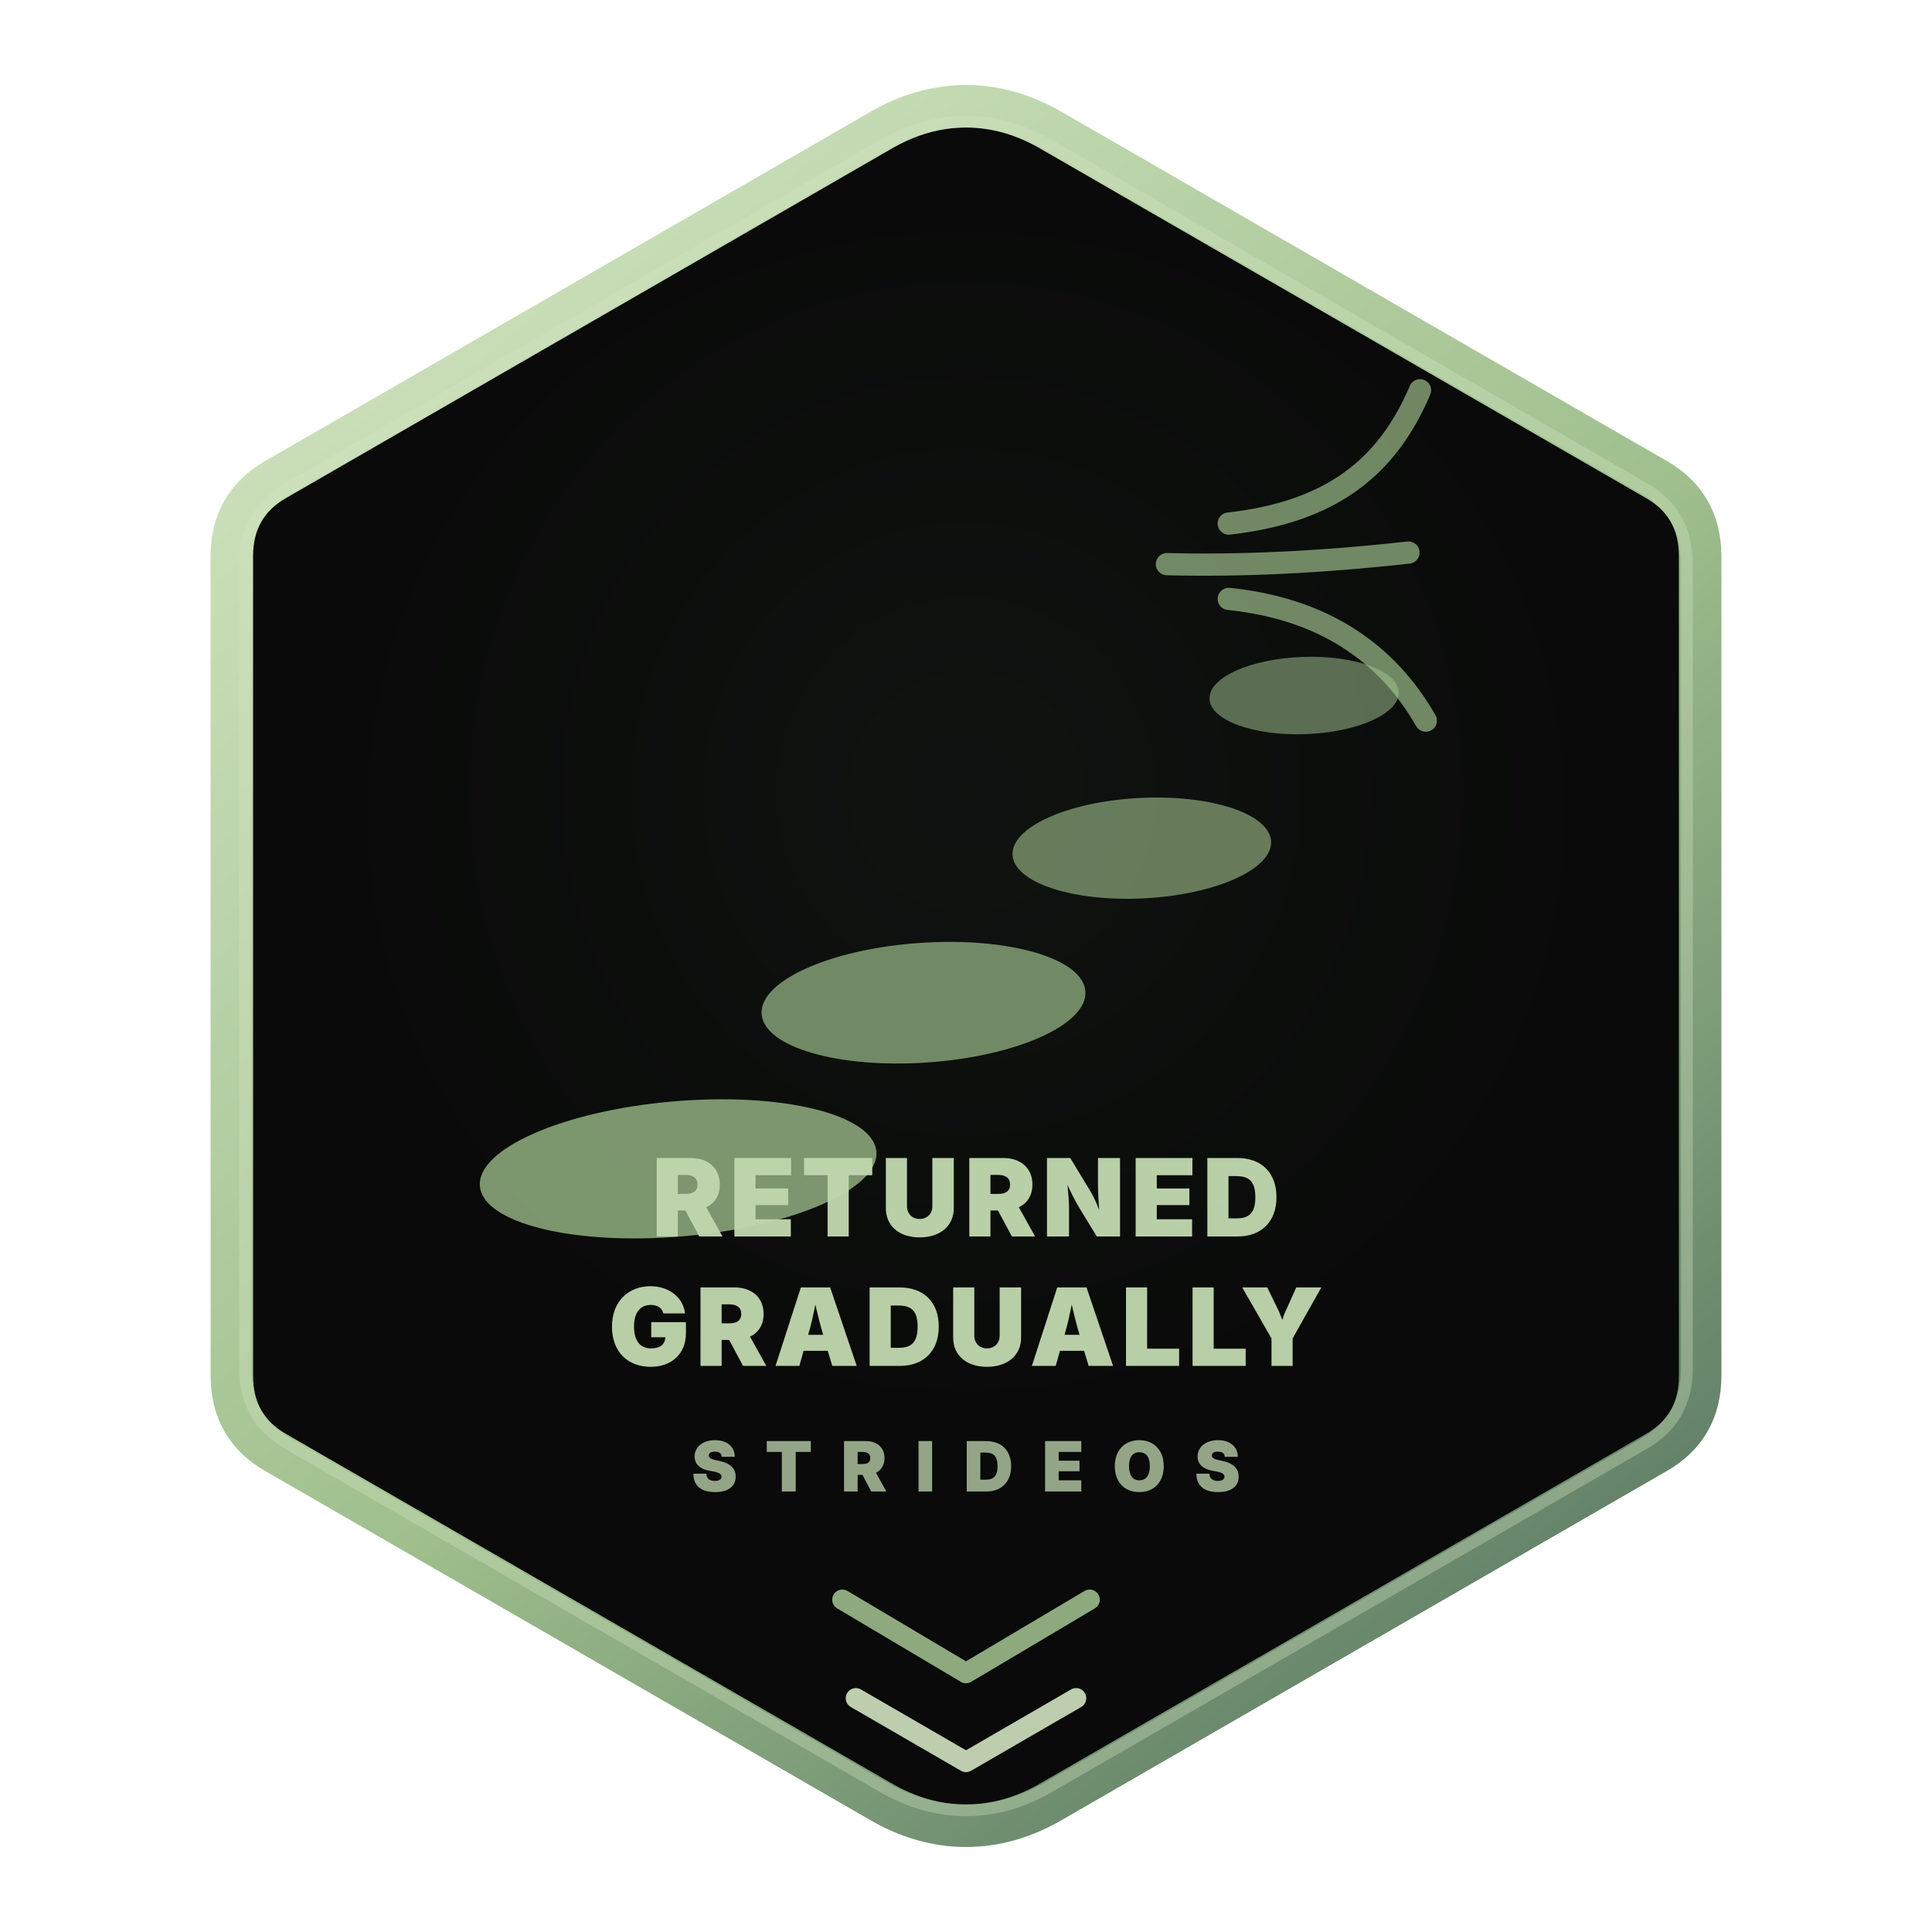
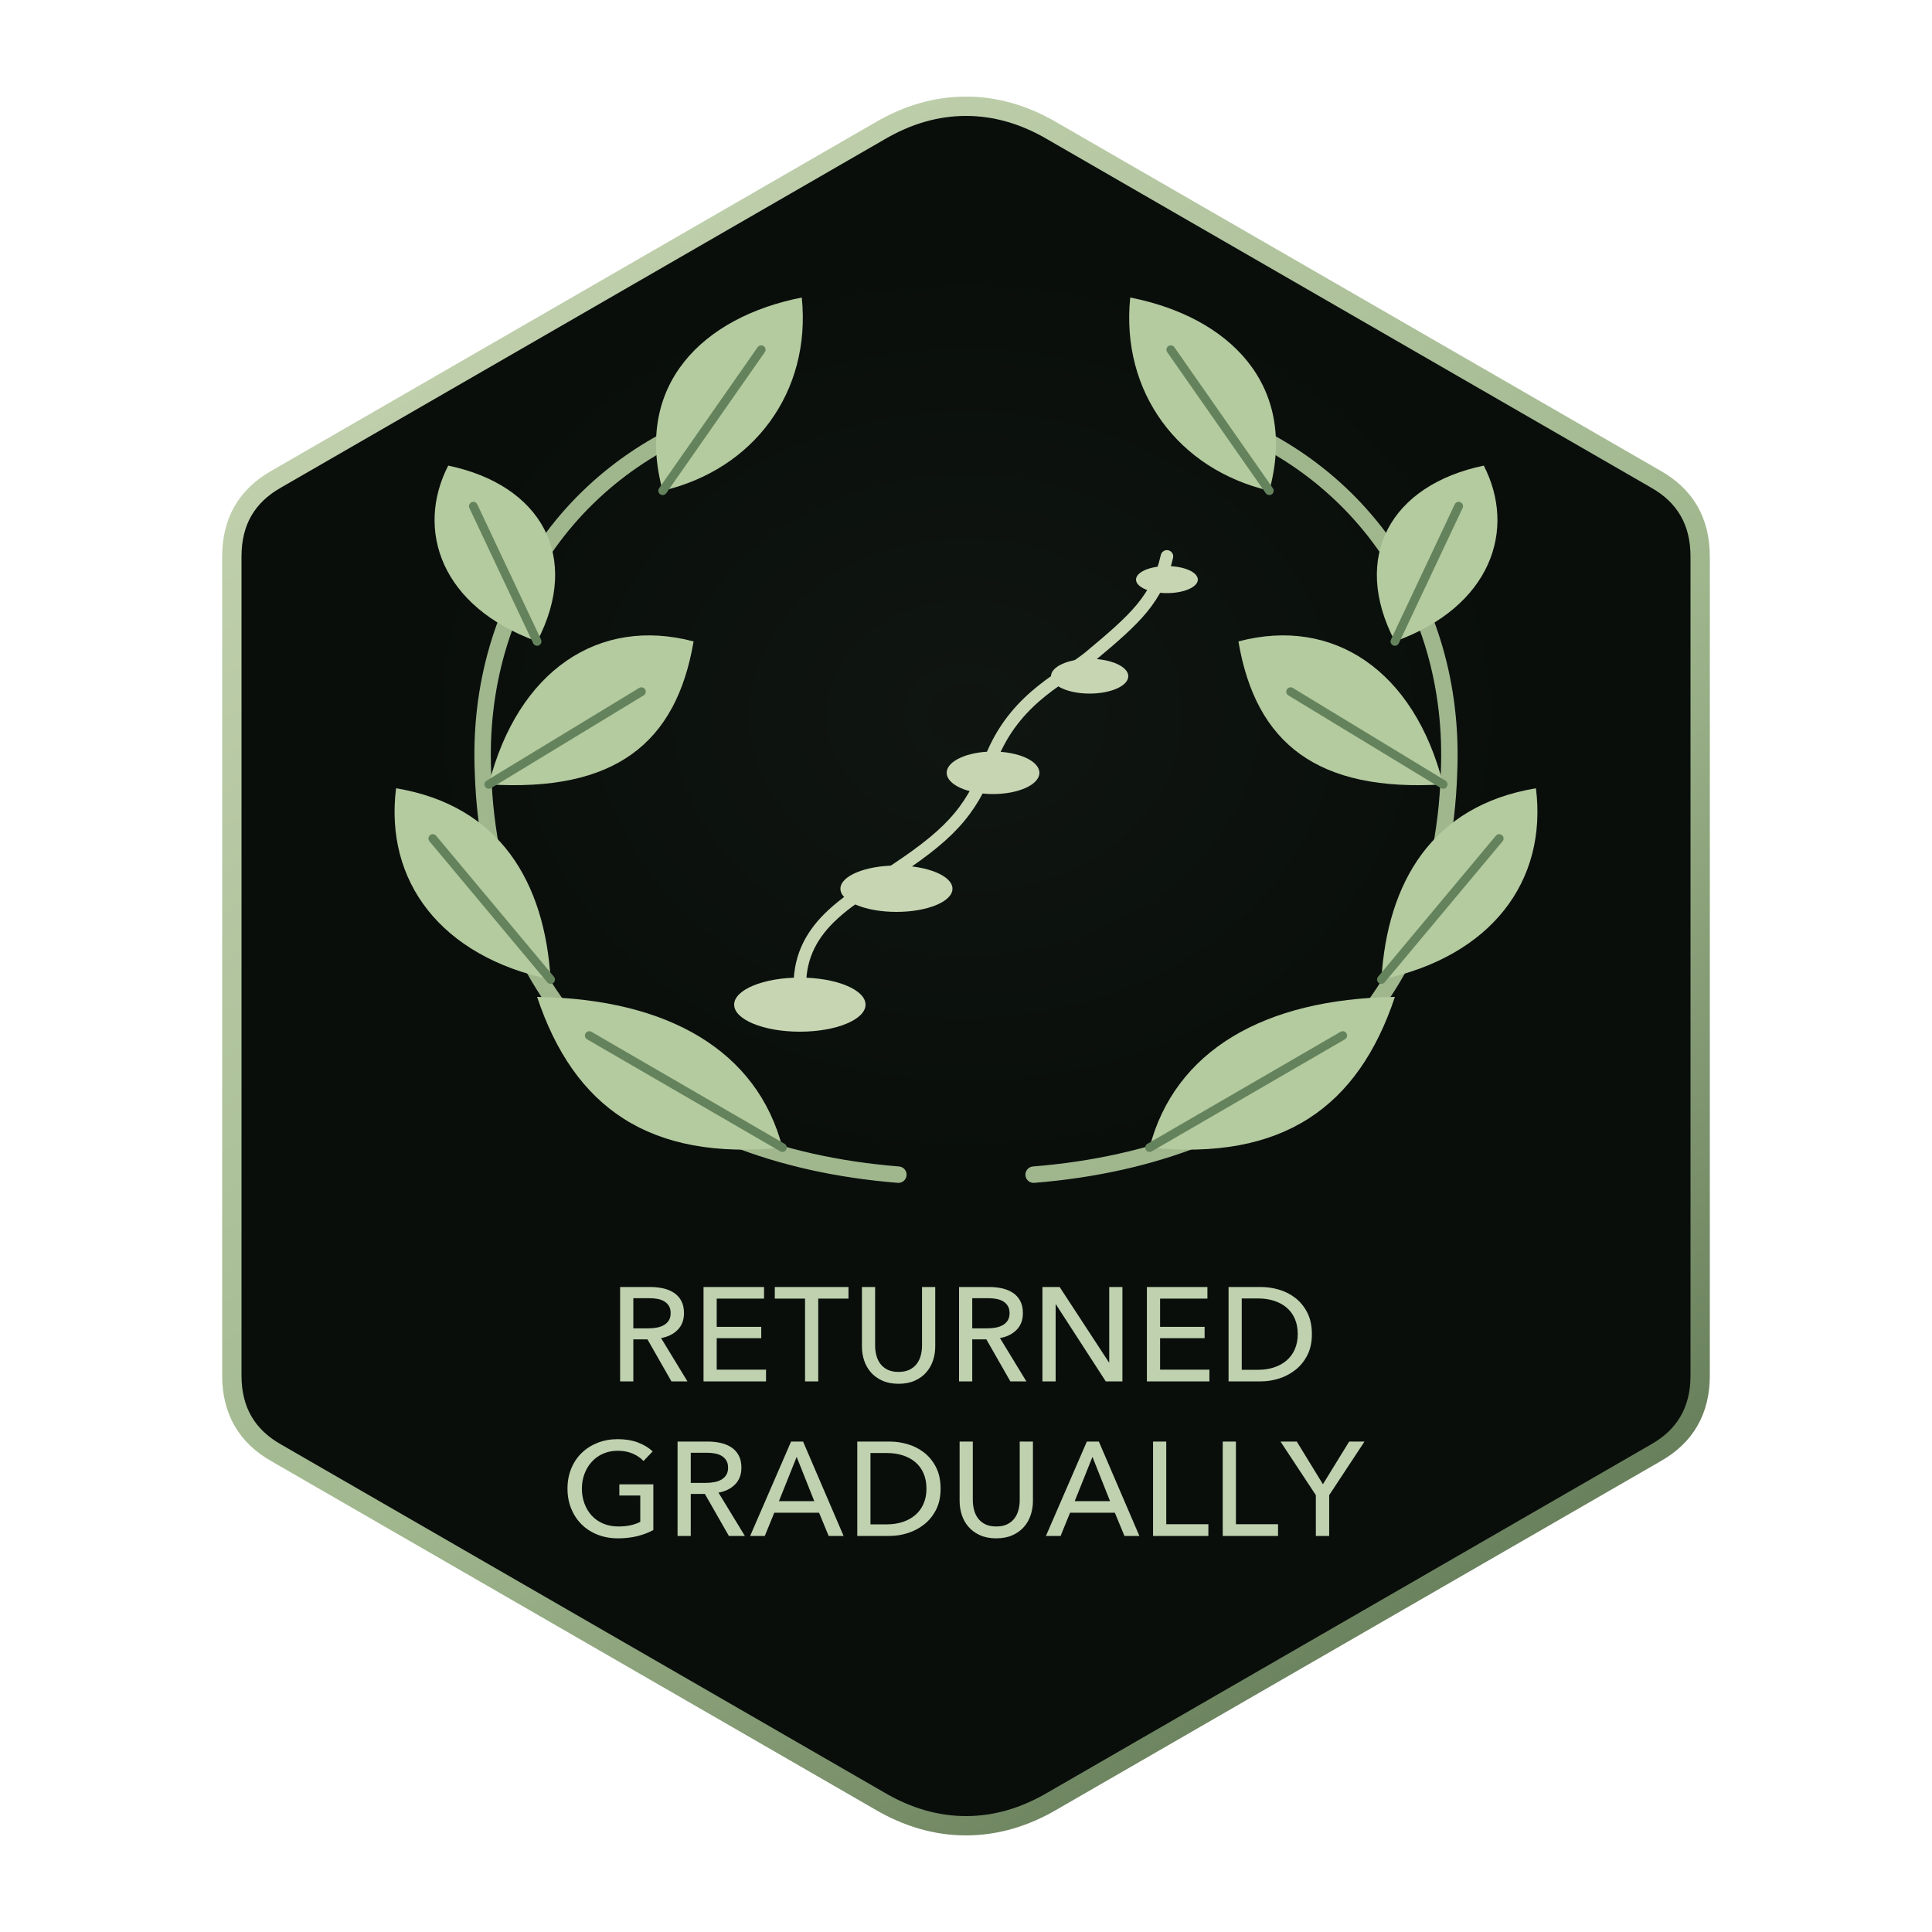
<svg xmlns="http://www.w3.org/2000/svg" width="100" height="100" viewBox="0 0 100 100" fill="none" role="img" aria-label="Returned Gradually achievement. Unlocked.">
  <defs>
-     <linearGradient id="recovery-returned-gradually-unlocked-edge" x1="14" y1="7" x2="86" y2="93" gradientUnits="userSpaceOnUse">
-       <stop offset="0" stop-color="#D5E7C4" />
-       <stop offset="0.54" stop-color="#9FBF8D" />
-       <stop offset="1" stop-color="#516F5D" />
+     <linearGradient id="recovery-returned-gradually-unlocked-recovery-returned-gradually-vines-unlocked-edge" x1="18" y1="7" x2="82" y2="94" gradientUnits="userSpaceOnUse">
+       <stop stop-color="#C7D5B3" />
+       <stop offset=".55" stop-color="#A0B78E" />
+       <stop offset="1" stop-color="#566D4B" />
    </linearGradient>
-     <radialGradient id="recovery-returned-gradually-unlocked-glow" cx="0" cy="0" r="1" gradientUnits="userSpaceOnUse" gradientTransform="translate(50 41) rotate(90) scale(35 34)">
-       <stop offset="0" stop-color="#7DAE86" stop-opacity="0.3" />
-       <stop offset="0.64" stop-color="#7DAE86" stop-opacity="0.1" />
-       <stop offset="1" stop-color="#7DAE86" stop-opacity="0" />
+     <radialGradient id="recovery-returned-gradually-unlocked-recovery-returned-gradually-vines-unlocked-ambient">
+       <stop stop-color="#A0B78E" stop-opacity=".04" />
+       <stop offset="1" stop-color="#A0B78E" stop-opacity="0" />
    </radialGradient>
  </defs>
-   <path d="M50 5.5 Q52.3 5.5 54.5 6.8 L85.7 24.8 Q88 26.1 88 28.8 L88 71.2 Q88 73.9 85.7 75.2 L54.5 93.2 Q52.3 94.5 50 94.5 Q47.7 94.5 45.5 93.2 L14.3 75.2 Q12 73.9 12 71.2 L12 28.8 Q12 26.1 14.3 24.8 L45.5 6.8 Q47.7 5.5 50 5.5 Z" fill="#090A09" fill-opacity="1" stroke="url(#recovery-returned-gradually-unlocked-edge)" stroke-width="2.2" stroke-linejoin="round" stroke-opacity="1" />
-   <path d="M50 5.5 Q52.3 5.5 54.5 6.8 L85.7 24.8 Q88 26.1 88 28.8 L88 71.2 Q88 73.9 85.7 75.2 L54.5 93.2 Q52.3 94.5 50 94.5 Q47.7 94.5 45.5 93.2 L14.3 75.2 Q12 73.9 12 71.2 L12 28.8 Q12 26.1 14.3 24.8 L45.5 6.8 Q47.7 5.5 50 5.5 Z" fill="none" stroke="#D5E7C4" stroke-width="0.62" stroke-linejoin="round" stroke-opacity="0.34" transform="translate(0.9 0.9) scale(0.982)" />
-   <ellipse cx="50" cy="42" rx="31" ry="30" fill="url(#recovery-returned-gradually-unlocked-glow)" opacity="0.18" />
-   <g>
-     <ellipse cx="35.1" cy="60.5" rx="10.3" ry="3.5" fill="#9FBF8D" fill-opacity="0.768" transform="rotate(-5 35.1 60.5)" />
-     <ellipse cx="47.8" cy="51.9" rx="8.4" ry="3.1" fill="#9FBF8D" fill-opacity="0.691" transform="rotate(-4 47.8 51.9)" />
-     <ellipse cx="59.1" cy="43.9" rx="6.7" ry="2.6" fill="#9FBF8D" fill-opacity="0.614" transform="rotate(-3 59.1 43.9)" />
-     <ellipse cx="67.5" cy="36" rx="4.9" ry="2" fill="#9FBF8D" fill-opacity="0.538" transform="rotate(-2 67.5 36)" />
-     <path d="M63.6 27.1 C68.9 26.5 71.8 24.2 73.5 20.2 M63.6 31 C68.5 31.5 71.8 33.8 73.8 37.3 M60.4 29.2 C64.2 29.3 68.4 29.1 72.9 28.6" fill="none" stroke="#9FBF8D" stroke-width="1.15" stroke-linecap="round" stroke-linejoin="round" stroke-opacity="0.691" />
+   <path data-frame="recovery-hexagon" d="M50 5.5 Q52.3 5.5 54.5 6.8 L85.7 24.8 Q88 26.1 88 28.8 L88 71.2 Q88 73.9 85.7 75.2 L54.5 93.2 Q52.3 94.5 50 94.5 Q47.7 94.5 45.5 93.2 L14.3 75.2 Q12 73.9 12 71.2 L12 28.8 Q12 26.1 14.3 24.8 L45.5 6.8 Q47.7 5.5 50 5.5 Z" fill="#090E0B" stroke="url(#recovery-returned-gradually-unlocked-recovery-returned-gradually-vines-unlocked-edge)" stroke-width="1" stroke-linejoin="round" />
+   <ellipse cx="50" cy="37" rx="29" ry="24" fill="url(#recovery-returned-gradually-unlocked-recovery-returned-gradually-vines-unlocked-ambient)" />
+   <g data-glyph="vine-wreath-gradual-stepping-stones" stroke-linecap="round" stroke-linejoin="round">
+     <g data-vine="left">
+       <path data-part="vine-stem" d="M46.5 60.8 C34 59.8 25.4 52.5 25 40 C24.6 31 30 23.5 38.5 21.2" fill="none" stroke="#A0B78E" stroke-width=".85" />
+       <path data-part="vine-leaf" d="M40.5 59.4 C33.6 60.1 29.7 57.3 27.8 51.6 C34.6 51.7 39.2 54.4 40.5 59.4 Z" fill="#B4CA9F" />
+       <path data-part="vine-leaf" d="M28.5 50.7 C22.8 49.5 19.9 45.6 20.5 40.8 C25.9 41.7 28.2 45.7 28.5 50.7 Z" fill="#B4CA9F" />
+       <path data-part="vine-leaf" d="M25.3 40.6 C26.8 34.7 31 31.9 35.9 33.2 C35 38.5 31.8 41 25.3 40.6 Z" fill="#B4CA9F" />
+       <path data-part="vine-leaf" d="M27.8 33.2 C22.8 31.4 21.5 27.4 23.2 24.1 C28 25.1 30.1 28.8 27.8 33.2 Z" fill="#B4CA9F" />
+       <path data-part="vine-leaf" d="M34.3 25.4 C32.8 19.9 36.4 16.4 41.5 15.4 C42 20.3 39 24.3 34.3 25.4 Z" fill="#B4CA9F" />
+       <path data-part="vine-veins" d="M40.5 59.4 L30.5 53.6 M28.5 50.7 L22.4 43.4 M25.3 40.6 L33.2 35.8 M27.8 33.2 L24.5 26.2 M34.3 25.4 L39.4 18.1" fill="none" stroke="#64835C" stroke-width=".45" />
+     </g>
+     <g data-vine="right" transform="translate(100 0) scale(-1 1)">
+       <path data-part="vine-stem" d="M46.5 60.8 C34 59.8 25.4 52.5 25 40 C24.6 31 30 23.5 38.5 21.2" fill="none" stroke="#A0B78E" stroke-width=".85" />
+       <path data-part="vine-leaf" d="M40.5 59.4 C33.6 60.1 29.7 57.3 27.8 51.6 C34.6 51.7 39.2 54.4 40.5 59.4 Z" fill="#B4CA9F" />
+       <path data-part="vine-leaf" d="M28.5 50.7 C22.8 49.5 19.9 45.6 20.5 40.8 C25.9 41.7 28.2 45.7 28.5 50.7 Z" fill="#B4CA9F" />
+       <path data-part="vine-leaf" d="M25.3 40.6 C26.8 34.7 31 31.9 35.9 33.2 C35 38.5 31.8 41 25.3 40.6 Z" fill="#B4CA9F" />
+       <path data-part="vine-leaf" d="M27.8 33.2 C22.8 31.4 21.5 27.4 23.2 24.1 C28 25.1 30.1 28.8 27.8 33.2 Z" fill="#B4CA9F" />
+       <path data-part="vine-leaf" d="M34.3 25.4 C32.8 19.9 36.4 16.4 41.5 15.4 C42 20.3 39 24.3 34.3 25.4 Z" fill="#B4CA9F" />
+       <path data-part="vine-veins" d="M40.5 59.4 L30.5 53.6 M28.5 50.7 L22.4 43.4 M25.3 40.6 L33.2 35.8 M27.8 33.2 L24.5 26.2 M34.3 25.4 L39.4 18.1" fill="none" stroke="#64835C" stroke-width=".45" />
+     </g>
+     <g data-center="gradual-stepping-stones" transform="translate(1.4 0)" stroke-linecap="round" stroke-linejoin="round">
+       <path d="M40 51 C40 47.8 42.8 46.5 45 45 C48 43 49 41.8 50 39 C51.3 36 53.8 35 55 34 C57.4 32 58.5 31 59 28.8" fill="none" stroke="#C7D5B3" stroke-width="0.65" />
+       <ellipse cx="40" cy="52" rx="3.4" ry="1.4" fill="#C7D5B3" />
+       <ellipse cx="45" cy="46" rx="2.9" ry="1.2" fill="#C7D5B3" />
+       <ellipse cx="50" cy="40" rx="2.4" ry="1.1" fill="#C7D5B3" />
+       <ellipse cx="55" cy="35" rx="2" ry="0.9" fill="#C7D5B3" />
+       <ellipse cx="59" cy="30" rx="1.6" ry="0.7" fill="#C7D5B3" />
+     </g>
  </g>
-   <text x="50" y="64" text-anchor="middle" font-family="'Avenir Next', Inter, Arial, sans-serif" font-size="5.6" font-weight="900" letter-spacing="0.28" fill="#BFD6AE" fill-opacity="0.96">RETURNED</text>
-   <text x="50" y="70.7" text-anchor="middle" font-family="'Avenir Next', Inter, Arial, sans-serif" font-size="5.6" font-weight="900" letter-spacing="0.28" fill="#BFD6AE" fill-opacity="0.96">GRADUALLY</text>
-   <text x="50" y="77.2" text-anchor="middle" font-family="'Avenir Next', Inter, Arial, sans-serif" font-size="3.6" font-weight="900" letter-spacing="1.45" fill="#BFD6AE" fill-opacity="0.76">STRIDEOS</text>
-   <path d="M43.6 82.8 L50 86.6 L56.4 82.8" fill="none" stroke="#9FBF8D" stroke-width="1.05" stroke-linecap="round" stroke-linejoin="round" stroke-opacity="0.88" />
-   <path d="M44.3 87.9 L50 91.2 L55.7 87.9" fill="none" stroke="#D5E7C4" stroke-width="1.05" stroke-linecap="round" stroke-linejoin="round" stroke-opacity="0.88" />
+   <path data-lettering="title1" data-text="RETURNED" d="M1.277 71.5H0.593V66.615H2.16Q2.512 66.615 2.829 66.687Q3.146 66.76 3.384 66.918Q3.623 67.077 3.761 67.336Q3.899 67.595 3.899 67.967Q3.899 68.505 3.567 68.837Q3.236 69.168 2.712 69.257L4.078 71.5H3.25L2.008 69.326H1.277ZM1.277 68.754H2.063Q2.305 68.754 2.512 68.712Q2.719 68.671 2.874 68.578Q3.029 68.485 3.119 68.336Q3.209 68.188 3.209 67.967Q3.209 67.746 3.119 67.598Q3.029 67.45 2.881 67.36Q2.732 67.27 2.532 67.232Q2.332 67.194 2.111 67.194H1.277ZM5.593 70.893H8.146V71.5H4.91V66.615H8.043V67.215H5.593V68.678H7.898V69.264H5.593ZM10.848 71.5H10.165V67.215H8.599V66.615H12.414V67.215H10.848ZM15.006 71.624Q14.523 71.624 14.164 71.462Q13.805 71.3 13.571 71.031Q13.336 70.762 13.222 70.413Q13.109 70.065 13.109 69.692V66.615H13.792V69.651Q13.792 69.899 13.854 70.144Q13.916 70.389 14.057 70.582Q14.199 70.775 14.43 70.893Q14.661 71.01 15.006 71.01Q15.344 71.01 15.579 70.893Q15.813 70.775 15.955 70.582Q16.096 70.389 16.158 70.144Q16.22 69.899 16.22 69.651V66.615H16.904V69.692Q16.904 70.065 16.79 70.413Q16.676 70.762 16.441 71.031Q16.207 71.3 15.848 71.462Q15.489 71.624 15.006 71.624ZM18.819 71.5H18.136V66.615H19.702Q20.054 66.615 20.371 66.687Q20.689 66.76 20.927 66.918Q21.165 67.077 21.303 67.336Q21.441 67.595 21.441 67.967Q21.441 68.505 21.11 68.837Q20.779 69.168 20.254 69.257L21.62 71.5H20.792L19.55 69.326H18.819ZM18.819 68.754H19.605Q19.847 68.754 20.054 68.712Q20.261 68.671 20.416 68.578Q20.572 68.485 20.661 68.336Q20.751 68.188 20.751 67.967Q20.751 67.746 20.661 67.598Q20.572 67.45 20.423 67.36Q20.275 67.27 20.075 67.232Q19.875 67.194 19.654 67.194H18.819ZM25.896 70.52H25.909V66.615H26.592V71.5H25.73L23.149 67.512H23.136V71.5H22.452V66.615H23.343ZM28.542 70.893H31.095V71.5H27.859V66.615H30.992V67.215H28.542V68.678H30.847V69.264H28.542ZM32.086 66.615H33.763Q34.232 66.615 34.701 66.753Q35.17 66.891 35.55 67.188Q35.929 67.484 36.164 67.947Q36.399 68.409 36.399 69.057Q36.399 69.685 36.164 70.144Q35.929 70.603 35.55 70.903Q35.17 71.203 34.701 71.352Q34.232 71.5 33.763 71.5H32.086ZM32.769 70.9H33.625Q34.066 70.9 34.442 70.775Q34.819 70.651 35.091 70.417Q35.364 70.182 35.515 69.837Q35.667 69.492 35.667 69.057Q35.667 68.602 35.515 68.257Q35.364 67.912 35.091 67.681Q34.819 67.45 34.442 67.329Q34.066 67.208 33.625 67.208H32.769Z" transform="translate(31.504 0)" fill="#BFD1AF" />
+   <path data-lettering="title2" data-text="GRADUALLY" d="M4.278 75.622Q4.057 75.381 3.716 75.236Q3.374 75.091 2.953 75.091Q2.525 75.091 2.18 75.246Q1.835 75.401 1.594 75.671Q1.352 75.94 1.221 76.295Q1.09 76.65 1.09 77.05Q1.09 77.458 1.221 77.816Q1.352 78.175 1.594 78.441Q1.835 78.707 2.187 78.858Q2.539 79.01 2.974 79.01Q3.319 79.01 3.609 78.948Q3.899 78.886 4.112 78.769V77.409H3.029V76.83H4.789V79.196Q4.402 79.403 3.947 79.514Q3.491 79.624 2.953 79.624Q2.381 79.624 1.901 79.434Q1.421 79.245 1.076 78.903Q0.731 78.562 0.538 78.089Q0.345 77.616 0.345 77.05Q0.345 76.478 0.542 76.005Q0.738 75.532 1.087 75.198Q1.435 74.863 1.911 74.677Q2.387 74.491 2.946 74.491Q3.533 74.491 3.992 74.663Q4.451 74.836 4.754 75.125ZM6.725 79.5H6.042V74.615H7.608Q7.96 74.615 8.277 74.687Q8.595 74.76 8.833 74.918Q9.071 75.077 9.209 75.336Q9.347 75.595 9.347 75.967Q9.347 76.505 9.016 76.837Q8.684 77.168 8.16 77.257L9.526 79.5H8.698L7.456 77.326H6.725ZM6.725 76.754H7.511Q7.753 76.754 7.96 76.712Q8.167 76.671 8.322 76.578Q8.477 76.485 8.567 76.336Q8.657 76.188 8.657 75.967Q8.657 75.746 8.567 75.598Q8.477 75.45 8.329 75.36Q8.181 75.27 7.981 75.232Q7.78 75.194 7.56 75.194H6.725ZM10.558 79.5H9.799L11.918 74.615H12.539L14.636 79.5H13.863L13.367 78.299H11.048ZM11.29 77.699H13.118L12.207 75.408ZM15.344 74.615H17.021Q17.49 74.615 17.959 74.753Q18.428 74.891 18.808 75.188Q19.187 75.484 19.422 75.947Q19.657 76.409 19.657 77.057Q19.657 77.685 19.422 78.144Q19.187 78.603 18.808 78.903Q18.428 79.203 17.959 79.352Q17.49 79.5 17.021 79.5H15.344ZM16.027 78.9H16.883Q17.324 78.9 17.7 78.775Q18.077 78.651 18.349 78.417Q18.622 78.182 18.773 77.837Q18.925 77.492 18.925 77.057Q18.925 76.602 18.773 76.257Q18.622 75.912 18.349 75.681Q18.077 75.45 17.7 75.329Q17.324 75.208 16.883 75.208H16.027ZM22.538 79.624Q22.055 79.624 21.696 79.462Q21.337 79.3 21.103 79.031Q20.868 78.762 20.754 78.413Q20.641 78.065 20.641 77.692V74.615H21.324V77.651Q21.324 77.899 21.386 78.144Q21.448 78.389 21.589 78.582Q21.731 78.775 21.962 78.893Q22.193 79.01 22.538 79.01Q22.876 79.01 23.111 78.893Q23.345 78.775 23.487 78.582Q23.628 78.389 23.69 78.144Q23.752 77.899 23.752 77.651V74.615H24.436V77.692Q24.436 78.065 24.322 78.413Q24.208 78.762 23.973 79.031Q23.739 79.3 23.38 79.462Q23.021 79.624 22.538 79.624ZM25.868 79.5H25.109L27.227 74.615H27.848L29.946 79.5H29.173L28.676 78.299H26.358ZM26.599 77.699H28.428L27.517 75.408ZM31.337 78.893H33.517V79.5H30.654V74.615H31.337ZM34.943 78.893H37.123V79.5H34.26V74.615H34.943ZM39.77 79.5H39.08V77.389L37.251 74.615H38.093L39.446 76.823L40.805 74.615H41.598L39.77 77.389Z" transform="translate(29.0283 0)" fill="#BFD1AF" />
</svg>
